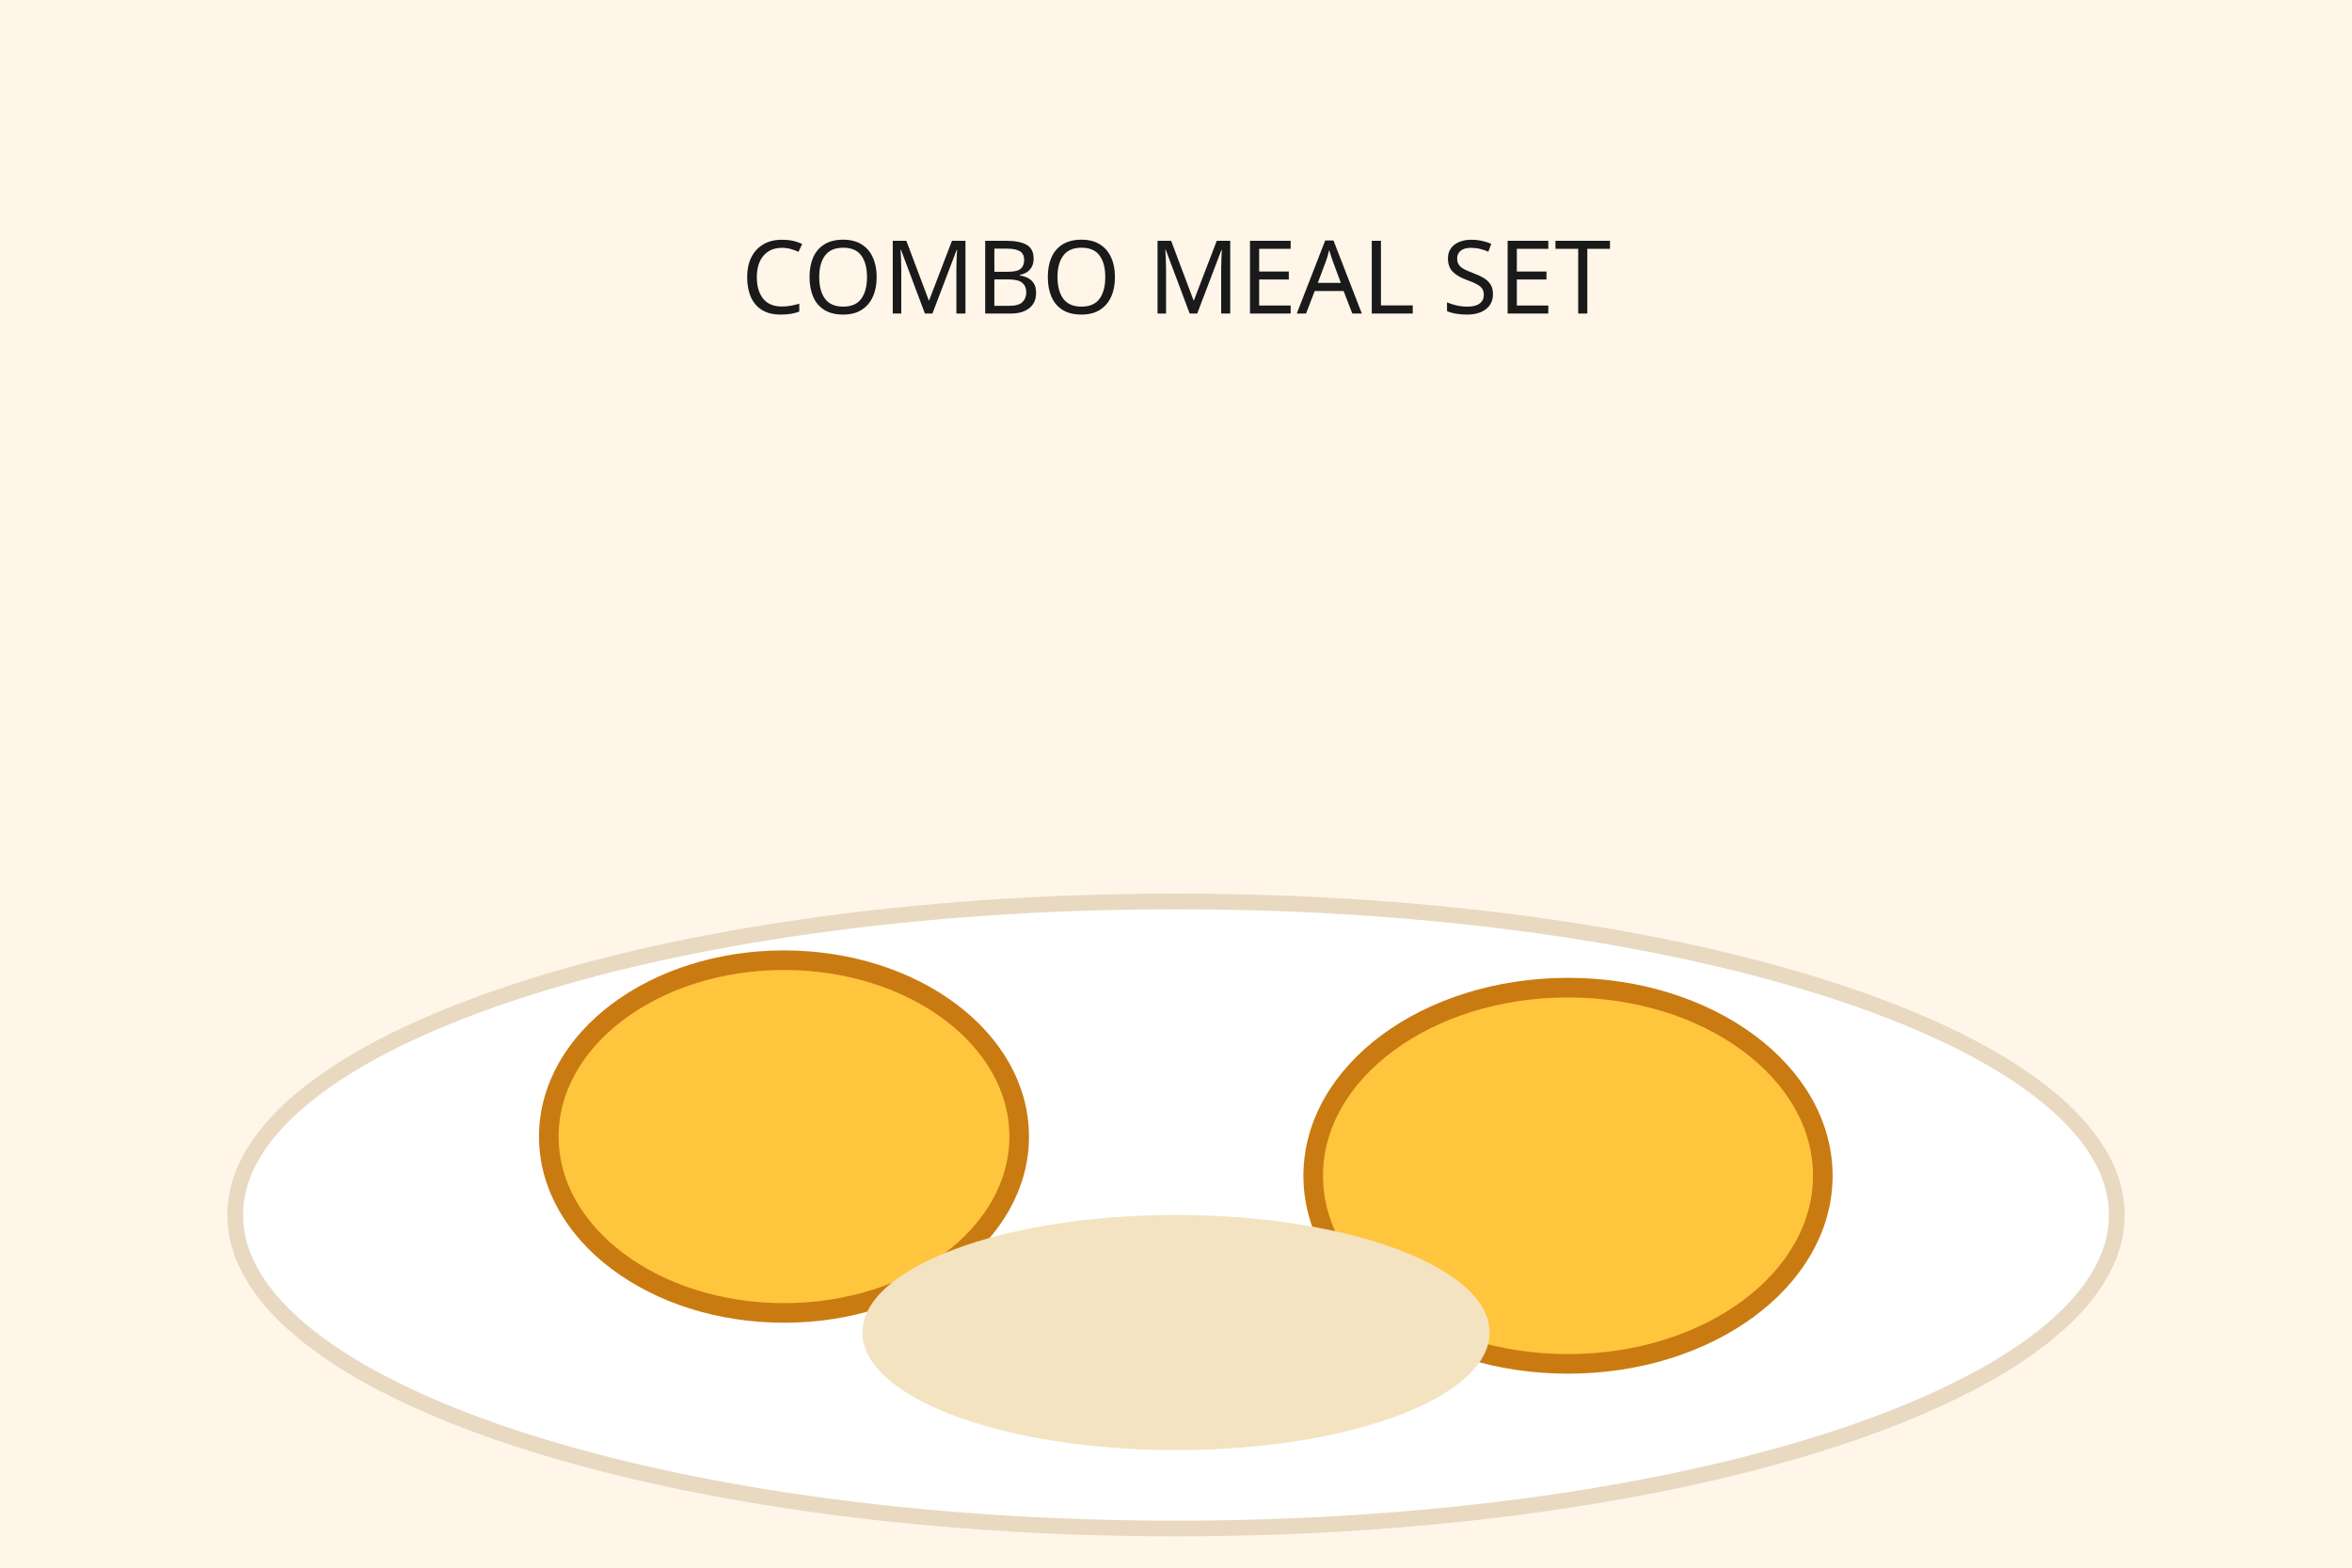
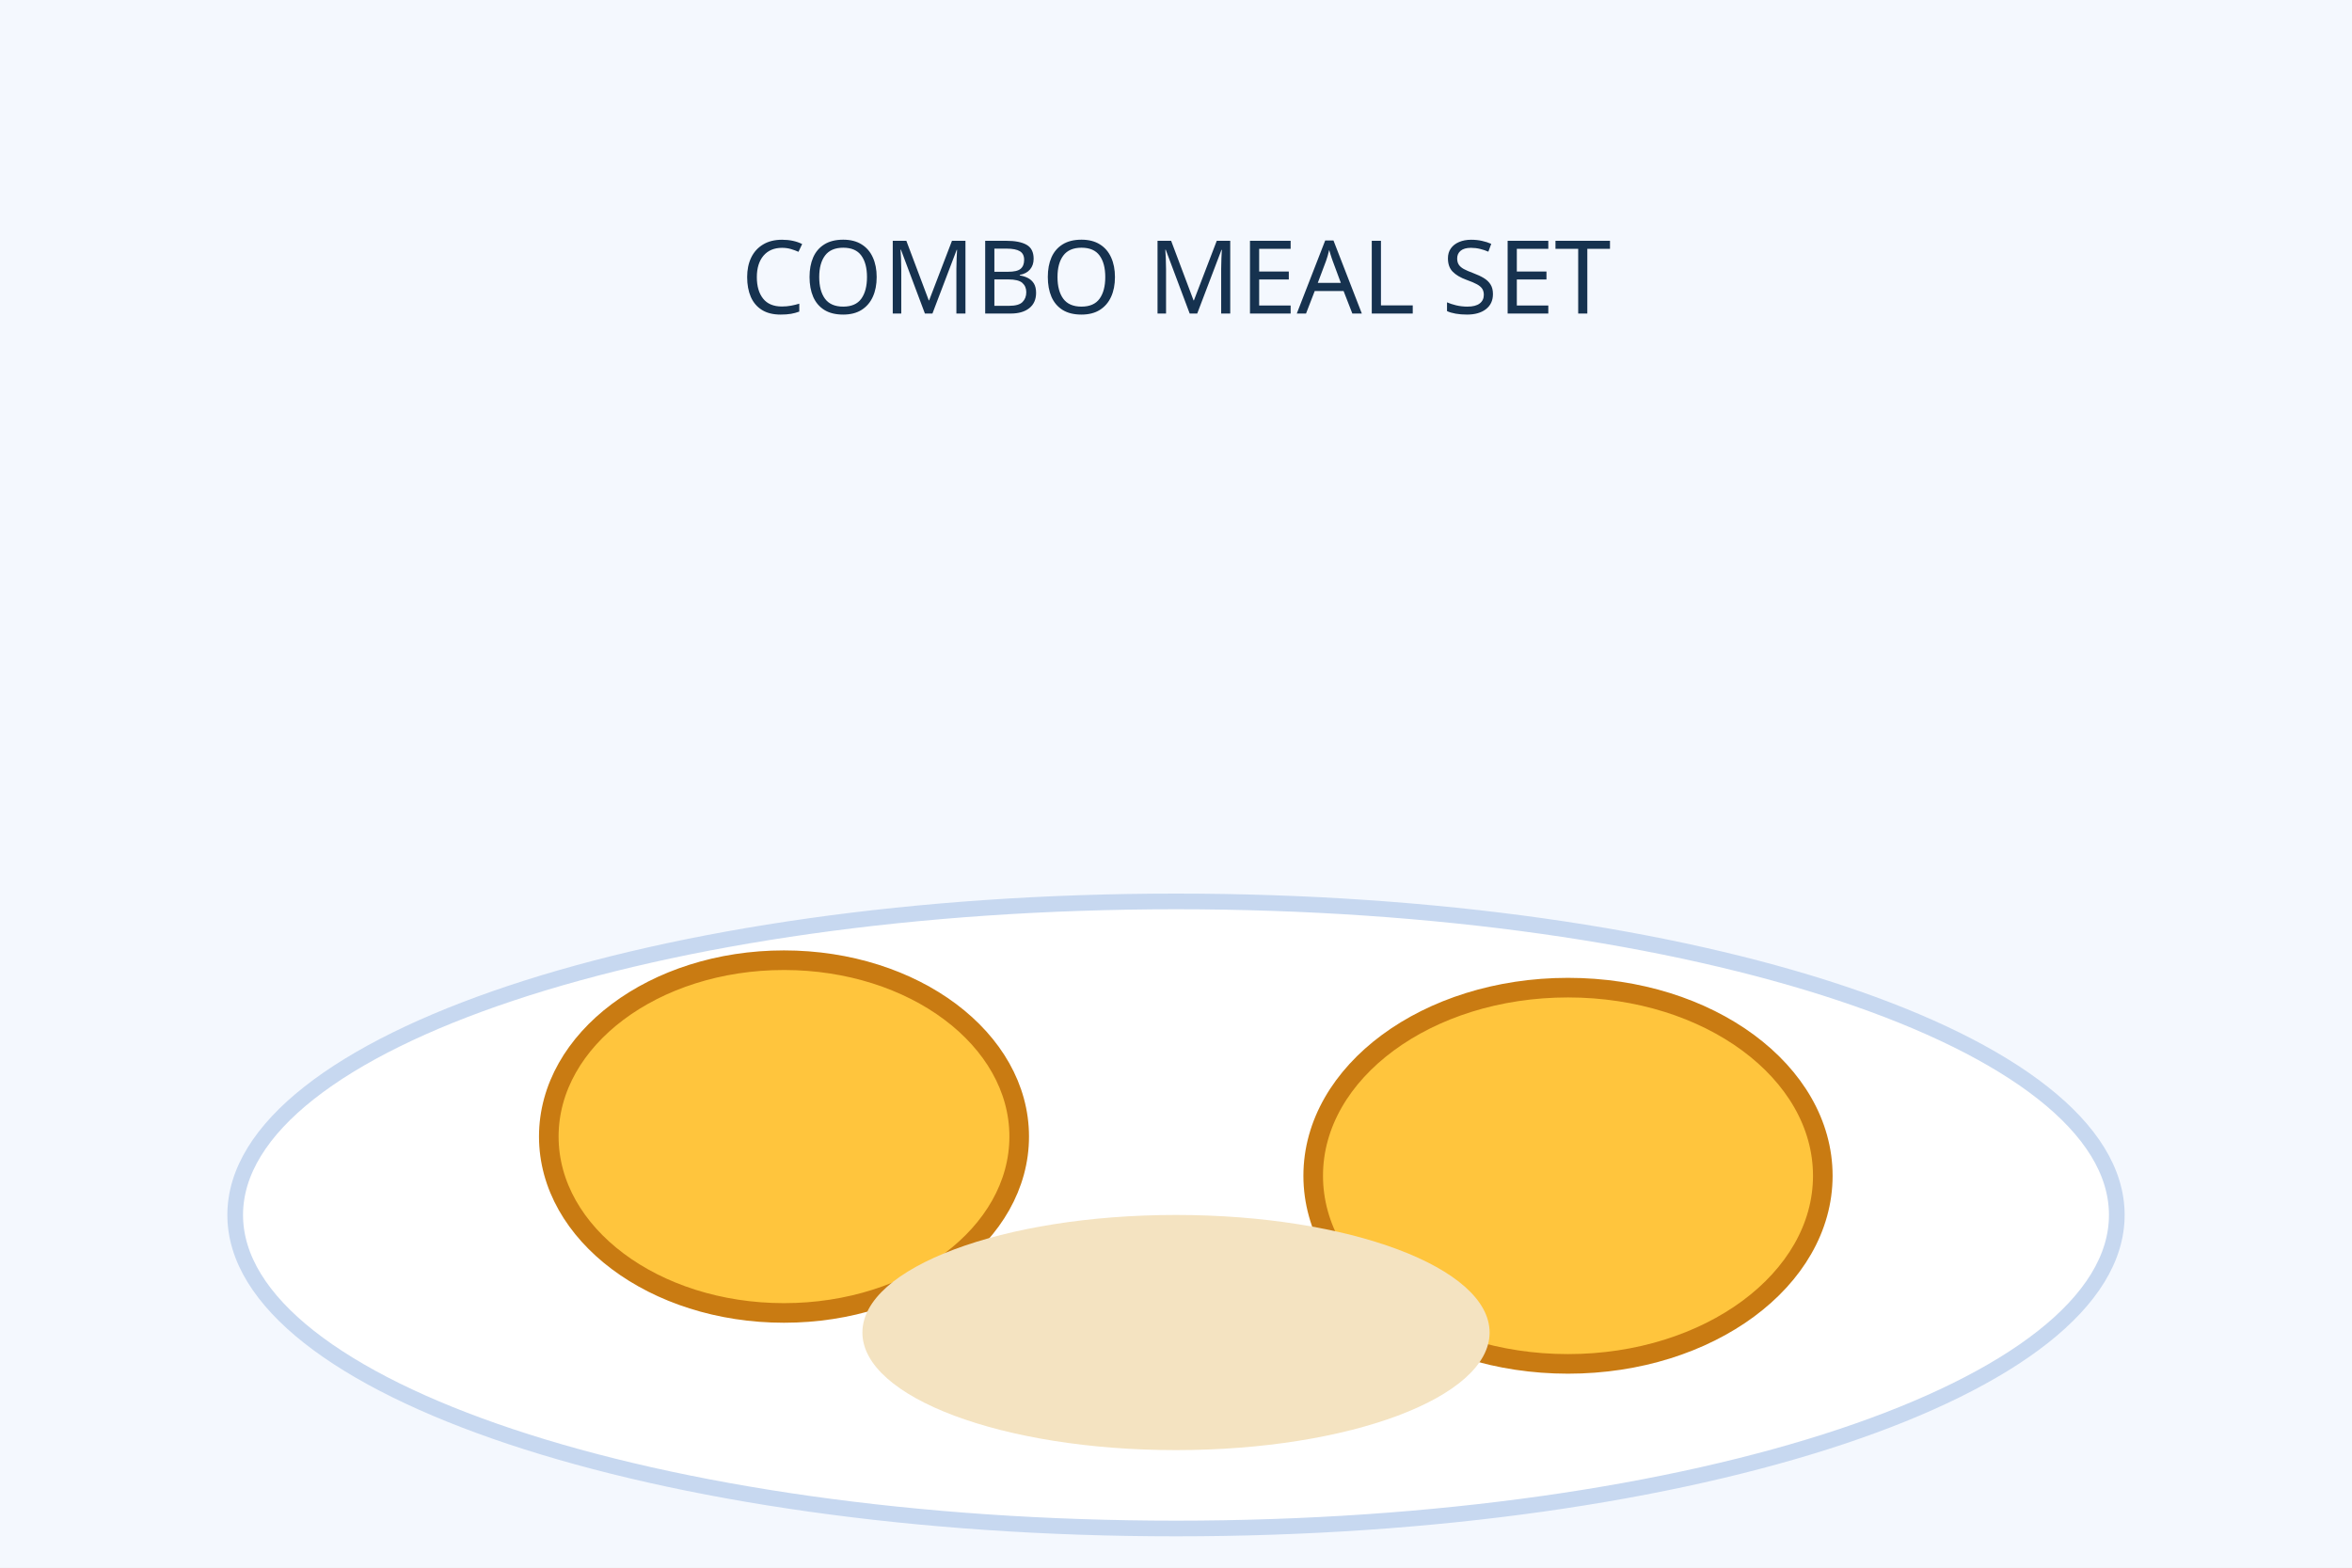
<svg xmlns="http://www.w3.org/2000/svg" viewBox="0 0 600 400">
-   <rect width="600" height="400" fill="#FFF6E9" />
+   <rect width="600" height="400" fill="#F4F8FE" />
  <ellipse cx="300" cy="310" rx="240" ry="80" fill="#fff" />
-   <ellipse cx="300" cy="310" rx="240" ry="80" fill="none" stroke="#E8D9C0" stroke-width="4" />
+   <ellipse cx="300" cy="310" rx="240" ry="80" fill="none" stroke="#C7D8F0" stroke-width="4" />
  <ellipse cx="200" cy="290" rx="60" ry="45" fill="#FFC53D" />
  <ellipse cx="200" cy="290" rx="60" ry="45" fill="none" stroke="#C97B12" stroke-width="5" />
  <ellipse cx="400" cy="300" rx="65" ry="48" fill="#FFC53D" />
  <ellipse cx="400" cy="300" rx="65" ry="48" fill="none" stroke="#C97B12" stroke-width="5" />
  <ellipse cx="300" cy="340" rx="80" ry="30" fill="#F4E3C1" />
-   <text x="300" y="80" text-anchor="middle" font-family="Arial Black" font-size="26" fill="#1A1A1A">COMBO MEAL SET</text>
+   <text x="300" y="80" text-anchor="middle" font-family="Arial Black" font-size="26" fill="#16324F">COMBO MEAL SET</text>
</svg>
